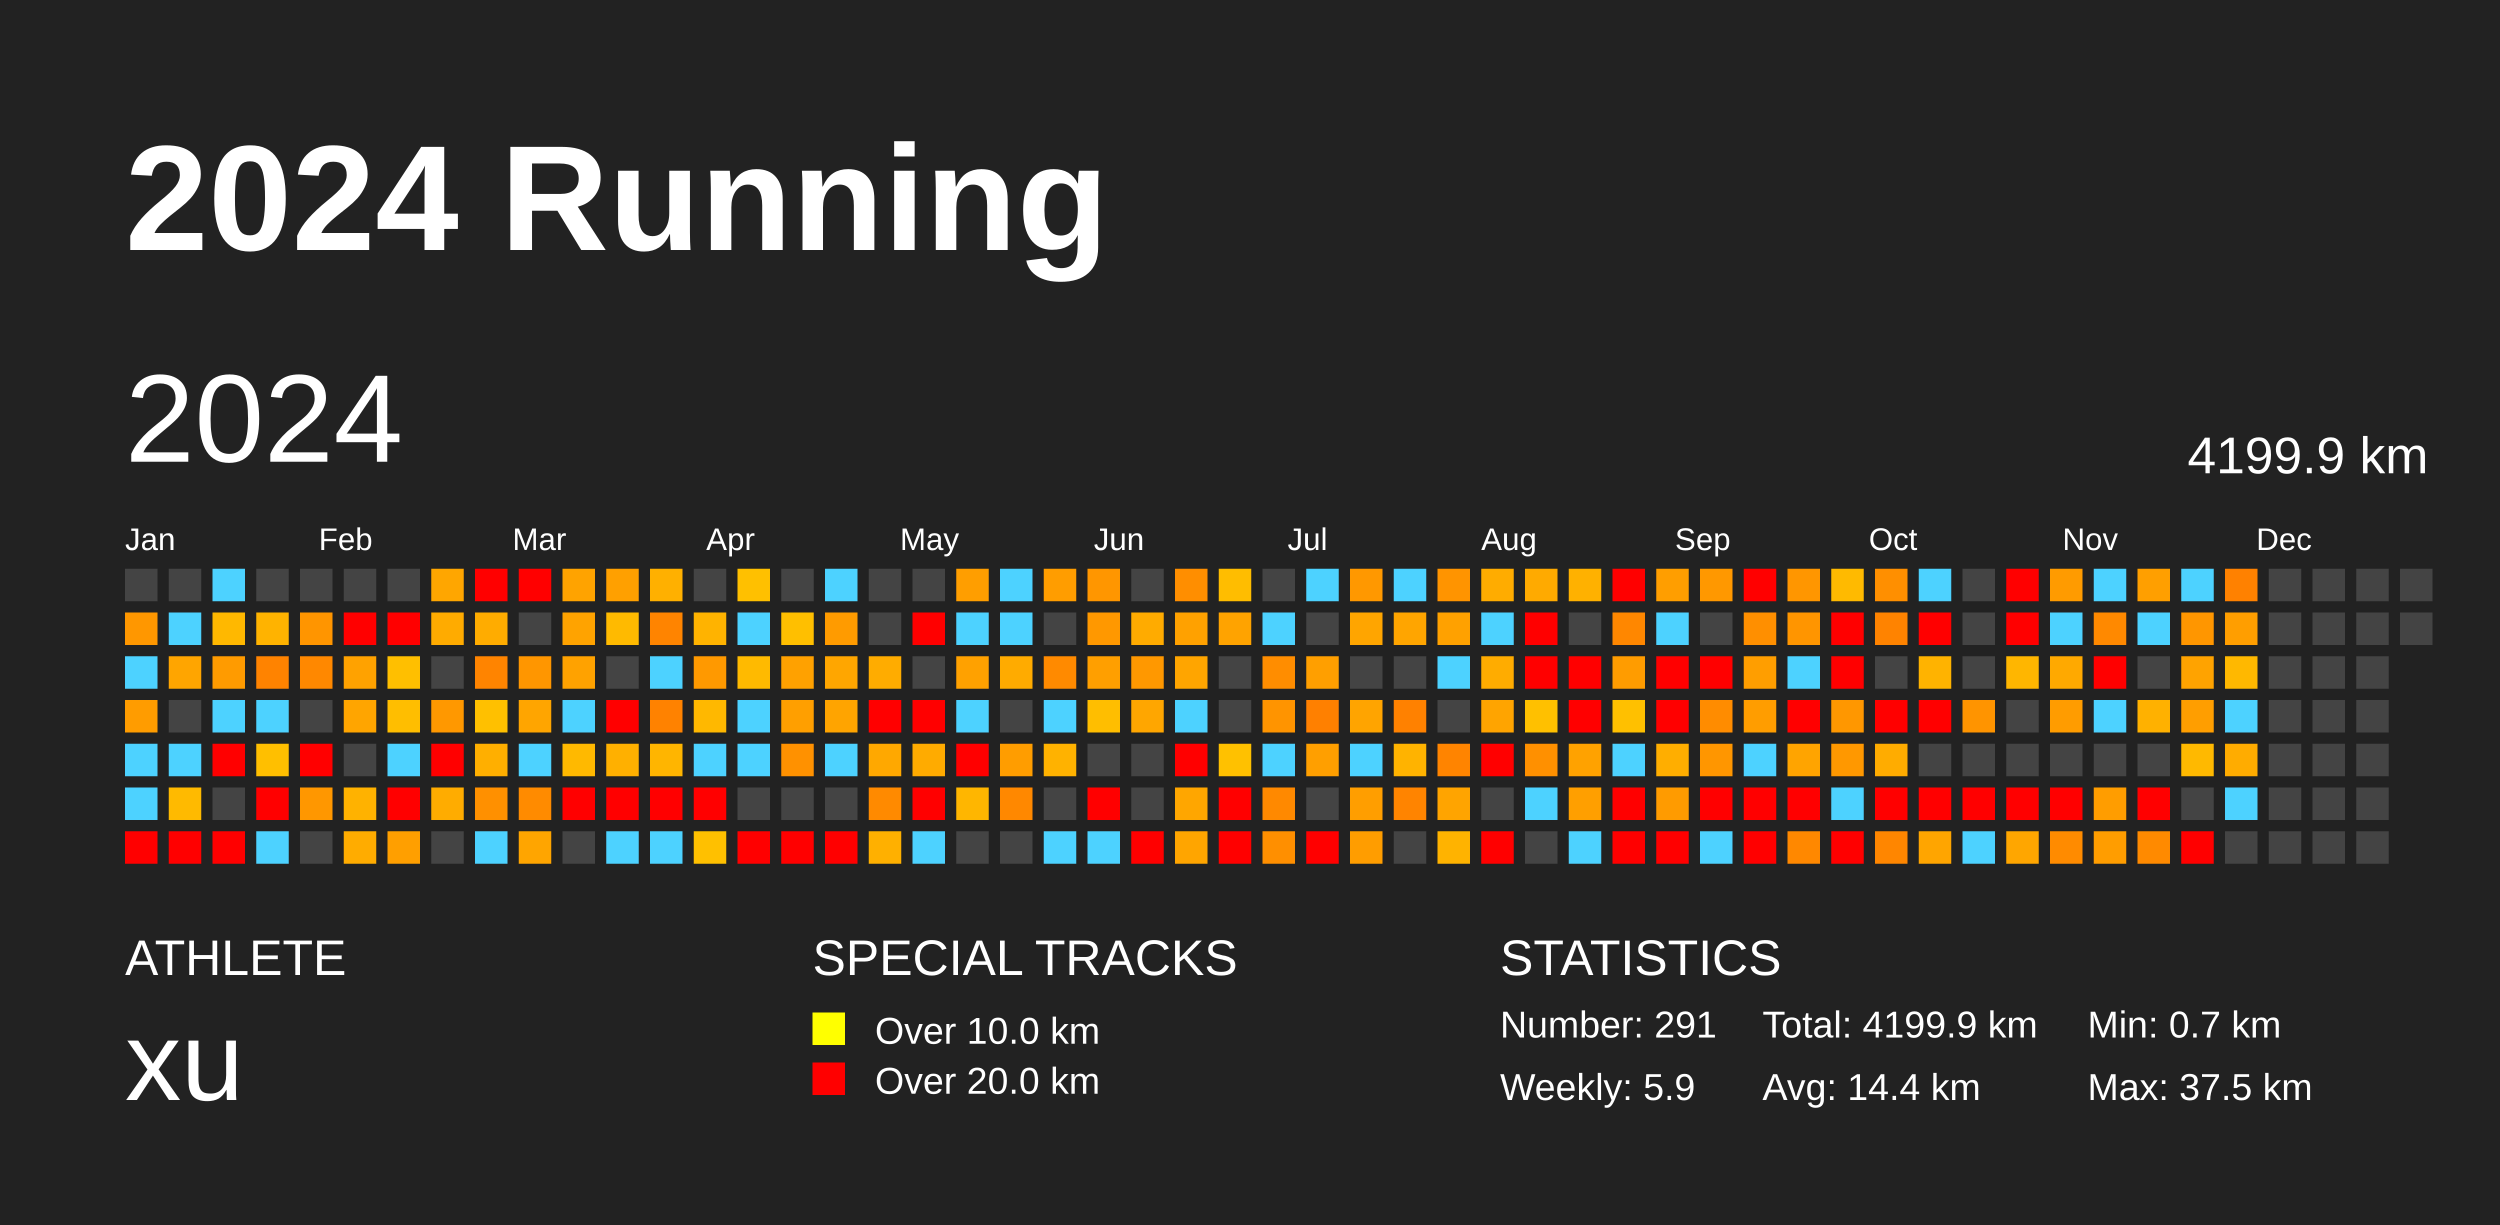
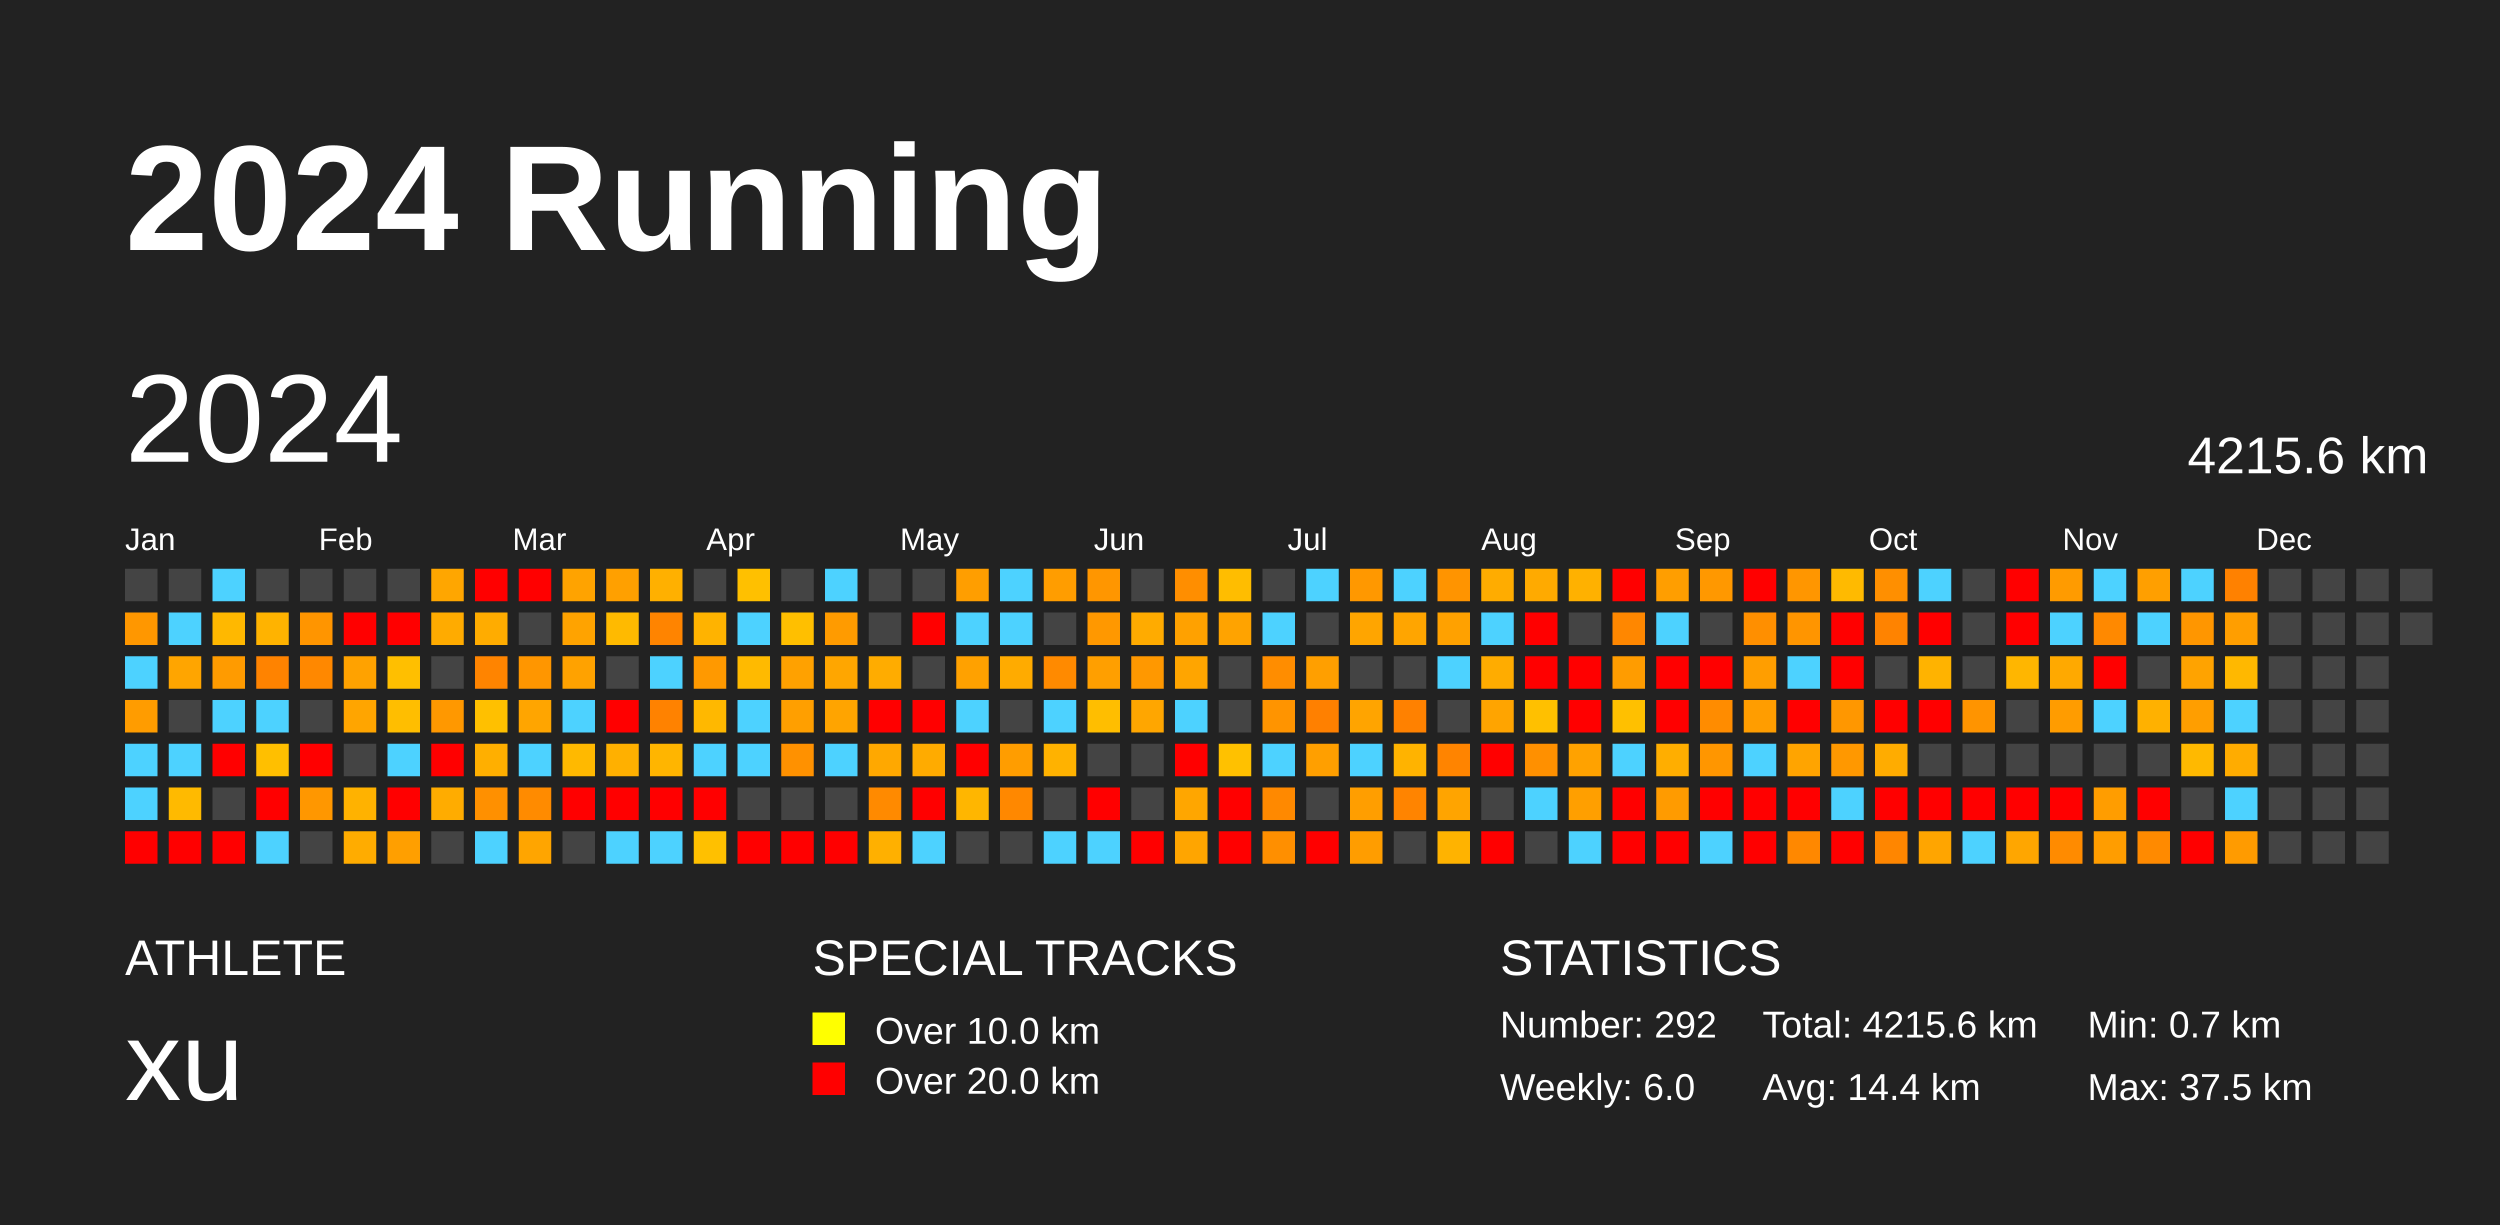
<svg xmlns="http://www.w3.org/2000/svg" baseProfile="full" height="98mm" version="1.1" viewBox="0,0,200,98" width="200mm">
  <defs />
  <rect fill="#222222" height="98" width="200" x="0" y="0" />
  <text fill="#FFFFFF" style="font-size:12px; font-family:Arial; font-weight:bold;" x="10" y="20">2024 Running</text>
  <text fill="#FFFFFF" style="font-size:4px; font-family:Arial" x="10" y="78">ATHLETE</text>
  <text fill="#FFFFFF" style="font-size:9px; font-family:Arial" x="10" y="88">xu</text>
  <text fill="#FFFFFF" style="font-size:4px; font-family:Arial" x="65" y="78">SPECIAL TRACKS</text>
  <rect fill="yellow" height="2.6" width="2.6" x="65" y="81" />
  <text fill="#FFFFFF" style="font-size:3px; font-family:Arial" x="70" y="83.5">Over 10.0 km</text>
  <rect fill="red" height="2.6" width="2.6" x="65" y="85" />
  <text fill="#FFFFFF" style="font-size:3px; font-family:Arial" x="70" y="87.5">Over 20.0 km</text>
  <text fill="#FFFFFF" style="font-size:4px; font-family:Arial" x="120" y="78">STATISTICS</text>
-   <text fill="#FFFFFF" style="font-size:3px; font-family:Arial" x="120" y="83">Number: 291</text>
-   <text fill="#FFFFFF" style="font-size:3px; font-family:Arial" x="120" y="88">Weekly: 5.9</text>
-   <text fill="#FFFFFF" style="font-size:3px; font-family:Arial" x="141" y="83">Total: 4199.9 km</text>
+   <text fill="#FFFFFF" style="font-size:3px; font-family:Arial" x="120" y="83">Number: 292</text>
+   <text fill="#FFFFFF" style="font-size:3px; font-family:Arial" x="120" y="88">Weekly: 6.0</text>
+   <text fill="#FFFFFF" style="font-size:3px; font-family:Arial" x="141" y="83">Total: 4215.6 km</text>
  <text fill="#FFFFFF" style="font-size:3px; font-family:Arial" x="141" y="88">Avg: 14.4 km</text>
  <text fill="#FFFFFF" style="font-size:3px; font-family:Arial" x="167" y="83">Min: 0.7 km</text>
  <text fill="#FFFFFF" style="font-size:3px; font-family:Arial" x="167" y="88">Max: 37.5 km</text>
  <text dominant-baseline="hanging" fill="#FFFFFF" style="font-size:10.0px; font-family:Arial;" x="10" y="30">2024</text>
-   <text dominant-baseline="hanging" fill="#FFFFFF" style="font-size:4.125px; font-family:Arial;" x="175" y="35">4199.9 km</text>
+   <text dominant-baseline="hanging" fill="#FFFFFF" style="font-size:4.125px; font-family:Arial;" x="175" y="35">4215.6 km</text>
  <text fill="#FFFFFF" style="font-size:2.5px; font-family:Arial" x="10.0" y="44">Jan</text>
  <text fill="#FFFFFF" style="font-size:2.5px; font-family:Arial" x="25.5" y="44">Feb</text>
  <text fill="#FFFFFF" style="font-size:2.5px; font-family:Arial" x="41.0" y="44">Mar</text>
  <text fill="#FFFFFF" style="font-size:2.5px; font-family:Arial" x="56.5" y="44">Apr</text>
  <text fill="#FFFFFF" style="font-size:2.5px; font-family:Arial" x="72.0" y="44">May</text>
  <text fill="#FFFFFF" style="font-size:2.5px; font-family:Arial" x="87.5" y="44">Jun</text>
  <text fill="#FFFFFF" style="font-size:2.5px; font-family:Arial" x="103.0" y="44">Jul</text>
  <text fill="#FFFFFF" style="font-size:2.5px; font-family:Arial" x="118.5" y="44">Aug</text>
  <text fill="#FFFFFF" style="font-size:2.5px; font-family:Arial" x="134.0" y="44">Sep</text>
  <text fill="#FFFFFF" style="font-size:2.5px; font-family:Arial" x="149.5" y="44">Oct</text>
  <text fill="#FFFFFF" style="font-size:2.5px; font-family:Arial" x="165.0" y="44">Nov</text>
  <text fill="#FFFFFF" style="font-size:2.5px; font-family:Arial" x="180.5" y="44">Dec</text>
  <rect fill="#444444" height="2.6" width="2.6" x="10.0" y="45.5" />
  <rect fill="#ff9700" height="2.6" width="2.6" x="10.0" y="49.0" />
  <rect fill="#4dd2ff" height="2.6" width="2.6" x="10.0" y="52.5" />
  <rect fill="#ff9c00" height="2.6" width="2.6" x="10.0" y="56.0" />
  <rect fill="#4dd2ff" height="2.6" width="2.6" x="10.0" y="59.5" />
  <rect fill="#4dd2ff" height="2.6" width="2.6" x="10.0" y="63.0" />
  <rect fill="red" height="2.6" width="2.6" x="10.0" y="66.5" />
  <rect fill="#444444" height="2.6" width="2.6" x="13.5" y="45.5" />
  <rect fill="#4dd2ff" height="2.6" width="2.6" x="13.5" y="49.0" />
  <rect fill="#ffa500" height="2.6" width="2.6" x="13.5" y="52.5" />
  <rect fill="#444444" height="2.6" width="2.6" x="13.5" y="56.0" />
  <rect fill="#4dd2ff" height="2.6" width="2.6" x="13.5" y="59.5" />
  <rect fill="#ffba00" height="2.6" width="2.6" x="13.5" y="63.0" />
  <rect fill="red" height="2.6" width="2.6" x="13.5" y="66.5" />
  <rect fill="#4dd2ff" height="2.6" width="2.6" x="17.0" y="45.5" />
  <rect fill="#ffb800" height="2.6" width="2.6" x="17.0" y="49.0" />
  <rect fill="#ff9b00" height="2.6" width="2.6" x="17.0" y="52.5" />
  <rect fill="#4dd2ff" height="2.6" width="2.6" x="17.0" y="56.0" />
  <rect fill="red" height="2.6" width="2.6" x="17.0" y="59.5" />
  <rect fill="#444444" height="2.6" width="2.6" x="17.0" y="63.0" />
  <rect fill="red" height="2.6" width="2.6" x="17.0" y="66.5" />
  <rect fill="#444444" height="2.6" width="2.6" x="20.5" y="45.5" />
  <rect fill="#ffb300" height="2.6" width="2.6" x="20.5" y="49.0" />
  <rect fill="#ff8300" height="2.6" width="2.6" x="20.5" y="52.5" />
  <rect fill="#4dd2ff" height="2.6" width="2.6" x="20.5" y="56.0" />
  <rect fill="#ffbf00" height="2.6" width="2.6" x="20.5" y="59.5" />
  <rect fill="red" height="2.6" width="2.6" x="20.5" y="63.0" />
  <rect fill="#4dd2ff" height="2.6" width="2.6" x="20.5" y="66.5" />
  <rect fill="#444444" height="2.6" width="2.6" x="24.0" y="45.5" />
  <rect fill="#ff9500" height="2.6" width="2.6" x="24.0" y="49.0" />
  <rect fill="#ff8800" height="2.6" width="2.6" x="24.0" y="52.5" />
  <rect fill="#444444" height="2.6" width="2.6" x="24.0" y="56.0" />
  <rect fill="red" height="2.6" width="2.6" x="24.0" y="59.5" />
  <rect fill="#ff9700" height="2.6" width="2.6" x="24.0" y="63.0" />
  <rect fill="#444444" height="2.6" width="2.6" x="24.0" y="66.5" />
  <rect fill="#444444" height="2.6" width="2.6" x="27.5" y="45.5" />
  <rect fill="red" height="2.6" width="2.6" x="27.5" y="49.0" />
  <rect fill="#ffa200" height="2.6" width="2.6" x="27.5" y="52.5" />
  <rect fill="#ffa500" height="2.6" width="2.6" x="27.5" y="56.0" />
  <rect fill="#444444" height="2.6" width="2.6" x="27.5" y="59.5" />
  <rect fill="#ffb200" height="2.6" width="2.6" x="27.5" y="63.0" />
  <rect fill="#ffac00" height="2.6" width="2.6" x="27.5" y="66.5" />
  <rect fill="#444444" height="2.6" width="2.6" x="31.0" y="45.5" />
  <rect fill="red" height="2.6" width="2.6" x="31.0" y="49.0" />
  <rect fill="#ffbf00" height="2.6" width="2.6" x="31.0" y="52.5" />
  <rect fill="#ffbe00" height="2.6" width="2.6" x="31.0" y="56.0" />
  <rect fill="#4dd2ff" height="2.6" width="2.6" x="31.0" y="59.5" />
  <rect fill="red" height="2.6" width="2.6" x="31.0" y="63.0" />
  <rect fill="#ff9f00" height="2.6" width="2.6" x="31.0" y="66.5" />
  <rect fill="#ffa600" height="2.6" width="2.6" x="34.5" y="45.5" />
  <rect fill="#ffab00" height="2.6" width="2.6" x="34.5" y="49.0" />
  <rect fill="#444444" height="2.6" width="2.6" x="34.5" y="52.5" />
  <rect fill="#ff9800" height="2.6" width="2.6" x="34.5" y="56.0" />
  <rect fill="red" height="2.6" width="2.6" x="34.5" y="59.5" />
  <rect fill="#ffac00" height="2.6" width="2.6" x="34.5" y="63.0" />
  <rect fill="#444444" height="2.6" width="2.6" x="34.5" y="66.5" />
  <rect fill="red" height="2.6" width="2.6" x="38.0" y="45.5" />
  <rect fill="#ffac00" height="2.6" width="2.6" x="38.0" y="49.0" />
  <rect fill="#ff8400" height="2.6" width="2.6" x="38.0" y="52.5" />
  <rect fill="#ffc000" height="2.6" width="2.6" x="38.0" y="56.0" />
  <rect fill="#ffaf00" height="2.6" width="2.6" x="38.0" y="59.5" />
  <rect fill="#ff9000" height="2.6" width="2.6" x="38.0" y="63.0" />
  <rect fill="#4dd2ff" height="2.6" width="2.6" x="38.0" y="66.5" />
  <rect fill="red" height="2.6" width="2.6" x="41.5" y="45.5" />
  <rect fill="#444444" height="2.6" width="2.6" x="41.5" y="49.0" />
  <rect fill="#ff9600" height="2.6" width="2.6" x="41.5" y="52.5" />
  <rect fill="#ffa500" height="2.6" width="2.6" x="41.5" y="56.0" />
  <rect fill="#4dd2ff" height="2.6" width="2.6" x="41.5" y="59.5" />
  <rect fill="#ff8b00" height="2.6" width="2.6" x="41.5" y="63.0" />
  <rect fill="#ffa500" height="2.6" width="2.6" x="41.5" y="66.5" />
  <rect fill="#ffa300" height="2.6" width="2.6" x="45.0" y="45.5" />
  <rect fill="#ffa300" height="2.6" width="2.6" x="45.0" y="49.0" />
  <rect fill="#ffa200" height="2.6" width="2.6" x="45.0" y="52.5" />
  <rect fill="#4dd2ff" height="2.6" width="2.6" x="45.0" y="56.0" />
  <rect fill="#ffb900" height="2.6" width="2.6" x="45.0" y="59.5" />
  <rect fill="red" height="2.6" width="2.6" x="45.0" y="63.0" />
  <rect fill="#444444" height="2.6" width="2.6" x="45.0" y="66.5" />
  <rect fill="#ffa000" height="2.6" width="2.6" x="48.5" y="45.5" />
  <rect fill="#ffba00" height="2.6" width="2.6" x="48.5" y="49.0" />
  <rect fill="#444444" height="2.6" width="2.6" x="48.5" y="52.5" />
  <rect fill="red" height="2.6" width="2.6" x="48.5" y="56.0" />
  <rect fill="#ffb000" height="2.6" width="2.6" x="48.5" y="59.5" />
  <rect fill="red" height="2.6" width="2.6" x="48.5" y="63.0" />
  <rect fill="#4dd2ff" height="2.6" width="2.6" x="48.5" y="66.5" />
  <rect fill="#ffb000" height="2.6" width="2.6" x="52.0" y="45.5" />
  <rect fill="#ff8400" height="2.6" width="2.6" x="52.0" y="49.0" />
  <rect fill="#4dd2ff" height="2.6" width="2.6" x="52.0" y="52.5" />
  <rect fill="#ff8200" height="2.6" width="2.6" x="52.0" y="56.0" />
  <rect fill="#ffb500" height="2.6" width="2.6" x="52.0" y="59.5" />
  <rect fill="red" height="2.6" width="2.6" x="52.0" y="63.0" />
  <rect fill="#4dd2ff" height="2.6" width="2.6" x="52.0" y="66.5" />
  <rect fill="#444444" height="2.6" width="2.6" x="55.5" y="45.5" />
  <rect fill="#ffb300" height="2.6" width="2.6" x="55.5" y="49.0" />
  <rect fill="#ff9900" height="2.6" width="2.6" x="55.5" y="52.5" />
  <rect fill="#ffb800" height="2.6" width="2.6" x="55.5" y="56.0" />
  <rect fill="#4dd2ff" height="2.6" width="2.6" x="55.5" y="59.5" />
  <rect fill="red" height="2.6" width="2.6" x="55.5" y="63.0" />
  <rect fill="#ffc000" height="2.6" width="2.6" x="55.5" y="66.5" />
  <rect fill="#ffc000" height="2.6" width="2.6" x="59.0" y="45.5" />
  <rect fill="#4dd2ff" height="2.6" width="2.6" x="59.0" y="49.0" />
  <rect fill="#ffba00" height="2.6" width="2.6" x="59.0" y="52.5" />
  <rect fill="#4dd2ff" height="2.6" width="2.6" x="59.0" y="56.0" />
  <rect fill="#4dd2ff" height="2.6" width="2.6" x="59.0" y="59.5" />
  <rect fill="#444444" height="2.6" width="2.6" x="59.0" y="63.0" />
  <rect fill="red" height="2.6" width="2.6" x="59.0" y="66.5" />
  <rect fill="#444444" height="2.6" width="2.6" x="62.5" y="45.5" />
  <rect fill="#ffbf00" height="2.6" width="2.6" x="62.5" y="49.0" />
  <rect fill="#ffa100" height="2.6" width="2.6" x="62.5" y="52.5" />
  <rect fill="#ff9f00" height="2.6" width="2.6" x="62.5" y="56.0" />
  <rect fill="#ff9100" height="2.6" width="2.6" x="62.5" y="59.5" />
  <rect fill="#444444" height="2.6" width="2.6" x="62.5" y="63.0" />
  <rect fill="red" height="2.6" width="2.6" x="62.5" y="66.5" />
  <rect fill="#4dd2ff" height="2.6" width="2.6" x="66.0" y="45.5" />
  <rect fill="#ff9b00" height="2.6" width="2.6" x="66.0" y="49.0" />
  <rect fill="#ffa600" height="2.6" width="2.6" x="66.0" y="52.5" />
  <rect fill="#ffa400" height="2.6" width="2.6" x="66.0" y="56.0" />
  <rect fill="#4dd2ff" height="2.6" width="2.6" x="66.0" y="59.5" />
  <rect fill="#444444" height="2.6" width="2.6" x="66.0" y="63.0" />
  <rect fill="red" height="2.6" width="2.6" x="66.0" y="66.5" />
  <rect fill="#444444" height="2.6" width="2.6" x="69.5" y="45.5" />
  <rect fill="#444444" height="2.6" width="2.6" x="69.5" y="49.0" />
  <rect fill="#ffac00" height="2.6" width="2.6" x="69.5" y="52.5" />
  <rect fill="red" height="2.6" width="2.6" x="69.5" y="56.0" />
  <rect fill="#ffa800" height="2.6" width="2.6" x="69.5" y="59.5" />
  <rect fill="#ff8a00" height="2.6" width="2.6" x="69.5" y="63.0" />
  <rect fill="#ffb000" height="2.6" width="2.6" x="69.5" y="66.5" />
  <rect fill="#444444" height="2.6" width="2.6" x="73.0" y="45.5" />
  <rect fill="red" height="2.6" width="2.6" x="73.0" y="49.0" />
  <rect fill="#444444" height="2.6" width="2.6" x="73.0" y="52.5" />
  <rect fill="red" height="2.6" width="2.6" x="73.0" y="56.0" />
  <rect fill="#ffab00" height="2.6" width="2.6" x="73.0" y="59.5" />
  <rect fill="red" height="2.6" width="2.6" x="73.0" y="63.0" />
  <rect fill="#4dd2ff" height="2.6" width="2.6" x="73.0" y="66.5" />
  <rect fill="#ff9e00" height="2.6" width="2.6" x="76.5" y="45.5" />
  <rect fill="#4dd2ff" height="2.6" width="2.6" x="76.5" y="49.0" />
  <rect fill="#ffa100" height="2.6" width="2.6" x="76.5" y="52.5" />
  <rect fill="#4dd2ff" height="2.6" width="2.6" x="76.5" y="56.0" />
  <rect fill="red" height="2.6" width="2.6" x="76.5" y="59.5" />
  <rect fill="#ffb600" height="2.6" width="2.6" x="76.5" y="63.0" />
  <rect fill="#444444" height="2.6" width="2.6" x="76.5" y="66.5" />
  <rect fill="#4dd2ff" height="2.6" width="2.6" x="80.0" y="45.5" />
  <rect fill="#4dd2ff" height="2.6" width="2.6" x="80.0" y="49.0" />
  <rect fill="#ffab00" height="2.6" width="2.6" x="80.0" y="52.5" />
  <rect fill="#444444" height="2.6" width="2.6" x="80.0" y="56.0" />
  <rect fill="#ff9d00" height="2.6" width="2.6" x="80.0" y="59.5" />
  <rect fill="#ff8800" height="2.6" width="2.6" x="80.0" y="63.0" />
  <rect fill="#444444" height="2.6" width="2.6" x="80.0" y="66.5" />
  <rect fill="#ff9d00" height="2.6" width="2.6" x="83.5" y="45.5" />
  <rect fill="#444444" height="2.6" width="2.6" x="83.5" y="49.0" />
  <rect fill="#ff8a00" height="2.6" width="2.6" x="83.5" y="52.5" />
  <rect fill="#4dd2ff" height="2.6" width="2.6" x="83.5" y="56.0" />
  <rect fill="#ffb200" height="2.6" width="2.6" x="83.5" y="59.5" />
  <rect fill="#444444" height="2.6" width="2.6" x="83.5" y="63.0" />
  <rect fill="#4dd2ff" height="2.6" width="2.6" x="83.5" y="66.5" />
  <rect fill="#ff9600" height="2.6" width="2.6" x="87.0" y="45.5" />
  <rect fill="#ff9800" height="2.6" width="2.6" x="87.0" y="49.0" />
  <rect fill="#ff9f00" height="2.6" width="2.6" x="87.0" y="52.5" />
  <rect fill="#ffbe00" height="2.6" width="2.6" x="87.0" y="56.0" />
  <rect fill="#444444" height="2.6" width="2.6" x="87.0" y="59.5" />
  <rect fill="red" height="2.6" width="2.6" x="87.0" y="63.0" />
  <rect fill="#4dd2ff" height="2.6" width="2.6" x="87.0" y="66.5" />
  <rect fill="#444444" height="2.6" width="2.6" x="90.5" y="45.5" />
  <rect fill="#ffab00" height="2.6" width="2.6" x="90.5" y="49.0" />
  <rect fill="#ff9800" height="2.6" width="2.6" x="90.5" y="52.5" />
  <rect fill="#ffa600" height="2.6" width="2.6" x="90.5" y="56.0" />
  <rect fill="#444444" height="2.6" width="2.6" x="90.5" y="59.5" />
  <rect fill="#444444" height="2.6" width="2.6" x="90.5" y="63.0" />
  <rect fill="red" height="2.6" width="2.6" x="90.5" y="66.5" />
  <rect fill="#ff8e00" height="2.6" width="2.6" x="94.0" y="45.5" />
  <rect fill="#ffa100" height="2.6" width="2.6" x="94.0" y="49.0" />
  <rect fill="#ffa500" height="2.6" width="2.6" x="94.0" y="52.5" />
  <rect fill="#4dd2ff" height="2.6" width="2.6" x="94.0" y="56.0" />
  <rect fill="red" height="2.6" width="2.6" x="94.0" y="59.5" />
  <rect fill="#ffa600" height="2.6" width="2.6" x="94.0" y="63.0" />
  <rect fill="#ffa500" height="2.6" width="2.6" x="94.0" y="66.5" />
  <rect fill="#ffbd00" height="2.6" width="2.6" x="97.5" y="45.5" />
  <rect fill="#ffa300" height="2.6" width="2.6" x="97.5" y="49.0" />
  <rect fill="#444444" height="2.6" width="2.6" x="97.5" y="52.5" />
  <rect fill="#444444" height="2.6" width="2.6" x="97.5" y="56.0" />
  <rect fill="#ffc100" height="2.6" width="2.6" x="97.5" y="59.5" />
  <rect fill="red" height="2.6" width="2.6" x="97.5" y="63.0" />
  <rect fill="red" height="2.6" width="2.6" x="97.5" y="66.5" />
  <rect fill="#444444" height="2.6" width="2.6" x="101.0" y="45.5" />
  <rect fill="#4dd2ff" height="2.6" width="2.6" x="101.0" y="49.0" />
  <rect fill="#ff8d00" height="2.6" width="2.6" x="101.0" y="52.5" />
  <rect fill="#ff9400" height="2.6" width="2.6" x="101.0" y="56.0" />
  <rect fill="#4dd2ff" height="2.6" width="2.6" x="101.0" y="59.5" />
  <rect fill="#ff8900" height="2.6" width="2.6" x="101.0" y="63.0" />
  <rect fill="#ff8f00" height="2.6" width="2.6" x="101.0" y="66.5" />
  <rect fill="#4dd2ff" height="2.6" width="2.6" x="104.5" y="45.5" />
  <rect fill="#444444" height="2.6" width="2.6" x="104.5" y="49.0" />
  <rect fill="#ff9f00" height="2.6" width="2.6" x="104.5" y="52.5" />
  <rect fill="#ff8000" height="2.6" width="2.6" x="104.5" y="56.0" />
  <rect fill="#ff9f00" height="2.6" width="2.6" x="104.5" y="59.5" />
  <rect fill="#444444" height="2.6" width="2.6" x="104.5" y="63.0" />
  <rect fill="red" height="2.6" width="2.6" x="104.5" y="66.5" />
  <rect fill="#ff9800" height="2.6" width="2.6" x="108.0" y="45.5" />
  <rect fill="#ffa500" height="2.6" width="2.6" x="108.0" y="49.0" />
  <rect fill="#444444" height="2.6" width="2.6" x="108.0" y="52.5" />
  <rect fill="#ffa400" height="2.6" width="2.6" x="108.0" y="56.0" />
  <rect fill="#4dd2ff" height="2.6" width="2.6" x="108.0" y="59.5" />
  <rect fill="#ff9e00" height="2.6" width="2.6" x="108.0" y="63.0" />
  <rect fill="#ff9d00" height="2.6" width="2.6" x="108.0" y="66.5" />
  <rect fill="#4dd2ff" height="2.6" width="2.6" x="111.5" y="45.5" />
  <rect fill="#ffa500" height="2.6" width="2.6" x="111.5" y="49.0" />
  <rect fill="#444444" height="2.6" width="2.6" x="111.5" y="52.5" />
  <rect fill="#ff8100" height="2.6" width="2.6" x="111.5" y="56.0" />
  <rect fill="#ffb300" height="2.6" width="2.6" x="111.5" y="59.5" />
  <rect fill="#ff8400" height="2.6" width="2.6" x="111.5" y="63.0" />
  <rect fill="#444444" height="2.6" width="2.6" x="111.5" y="66.5" />
  <rect fill="#ff9400" height="2.6" width="2.6" x="115.0" y="45.5" />
  <rect fill="#ffa100" height="2.6" width="2.6" x="115.0" y="49.0" />
  <rect fill="#4dd2ff" height="2.6" width="2.6" x="115.0" y="52.5" />
  <rect fill="#444444" height="2.6" width="2.6" x="115.0" y="56.0" />
  <rect fill="#ff8400" height="2.6" width="2.6" x="115.0" y="59.5" />
  <rect fill="#ffa400" height="2.6" width="2.6" x="115.0" y="63.0" />
  <rect fill="#ffb300" height="2.6" width="2.6" x="115.0" y="66.5" />
  <rect fill="#ffac00" height="2.6" width="2.6" x="118.5" y="45.5" />
  <rect fill="#4dd2ff" height="2.6" width="2.6" x="118.5" y="49.0" />
  <rect fill="#ffac00" height="2.6" width="2.6" x="118.5" y="52.5" />
  <rect fill="#ffa400" height="2.6" width="2.6" x="118.5" y="56.0" />
  <rect fill="red" height="2.6" width="2.6" x="118.5" y="59.5" />
  <rect fill="#444444" height="2.6" width="2.6" x="118.5" y="63.0" />
  <rect fill="red" height="2.6" width="2.6" x="118.5" y="66.5" />
  <rect fill="#ffaa00" height="2.6" width="2.6" x="122.0" y="45.5" />
  <rect fill="red" height="2.6" width="2.6" x="122.0" y="49.0" />
  <rect fill="red" height="2.6" width="2.6" x="122.0" y="52.5" />
  <rect fill="#ffc000" height="2.6" width="2.6" x="122.0" y="56.0" />
  <rect fill="#ff9000" height="2.6" width="2.6" x="122.0" y="59.5" />
  <rect fill="#4dd2ff" height="2.6" width="2.6" x="122.0" y="63.0" />
  <rect fill="#444444" height="2.6" width="2.6" x="122.0" y="66.5" />
  <rect fill="#ffb100" height="2.6" width="2.6" x="125.5" y="45.5" />
  <rect fill="#444444" height="2.6" width="2.6" x="125.5" y="49.0" />
  <rect fill="red" height="2.6" width="2.6" x="125.5" y="52.5" />
  <rect fill="red" height="2.6" width="2.6" x="125.5" y="56.0" />
  <rect fill="#ffa200" height="2.6" width="2.6" x="125.5" y="59.5" />
  <rect fill="#ff9f00" height="2.6" width="2.6" x="125.5" y="63.0" />
  <rect fill="#4dd2ff" height="2.6" width="2.6" x="125.5" y="66.5" />
  <rect fill="red" height="2.6" width="2.6" x="129.0" y="45.5" />
  <rect fill="#ff8700" height="2.6" width="2.6" x="129.0" y="49.0" />
  <rect fill="#ff9c00" height="2.6" width="2.6" x="129.0" y="52.5" />
  <rect fill="#ffc000" height="2.6" width="2.6" x="129.0" y="56.0" />
  <rect fill="#4dd2ff" height="2.6" width="2.6" x="129.0" y="59.5" />
  <rect fill="red" height="2.6" width="2.6" x="129.0" y="63.0" />
  <rect fill="red" height="2.6" width="2.6" x="129.0" y="66.5" />
  <rect fill="#ff9e00" height="2.6" width="2.6" x="132.5" y="45.5" />
  <rect fill="#4dd2ff" height="2.6" width="2.6" x="132.5" y="49.0" />
  <rect fill="red" height="2.6" width="2.6" x="132.5" y="52.5" />
  <rect fill="red" height="2.6" width="2.6" x="132.5" y="56.0" />
  <rect fill="#ffae00" height="2.6" width="2.6" x="132.5" y="59.5" />
  <rect fill="#ff9b00" height="2.6" width="2.6" x="132.5" y="63.0" />
  <rect fill="red" height="2.6" width="2.6" x="132.5" y="66.5" />
  <rect fill="#ff9800" height="2.6" width="2.6" x="136.0" y="45.5" />
  <rect fill="#444444" height="2.6" width="2.6" x="136.0" y="49.0" />
  <rect fill="red" height="2.6" width="2.6" x="136.0" y="52.5" />
  <rect fill="#ff8c00" height="2.6" width="2.6" x="136.0" y="56.0" />
  <rect fill="#ff9600" height="2.6" width="2.6" x="136.0" y="59.5" />
  <rect fill="red" height="2.6" width="2.6" x="136.0" y="63.0" />
  <rect fill="#4dd2ff" height="2.6" width="2.6" x="136.0" y="66.5" />
  <rect fill="red" height="2.6" width="2.6" x="139.5" y="45.5" />
  <rect fill="#ff8f00" height="2.6" width="2.6" x="139.5" y="49.0" />
  <rect fill="#ff9e00" height="2.6" width="2.6" x="139.5" y="52.5" />
  <rect fill="#ff9d00" height="2.6" width="2.6" x="139.5" y="56.0" />
  <rect fill="#4dd2ff" height="2.6" width="2.6" x="139.5" y="59.5" />
  <rect fill="red" height="2.6" width="2.6" x="139.5" y="63.0" />
  <rect fill="red" height="2.6" width="2.6" x="139.5" y="66.5" />
  <rect fill="#ff9600" height="2.6" width="2.6" x="143.0" y="45.5" />
  <rect fill="#ff9500" height="2.6" width="2.6" x="143.0" y="49.0" />
  <rect fill="#4dd2ff" height="2.6" width="2.6" x="143.0" y="52.5" />
  <rect fill="red" height="2.6" width="2.6" x="143.0" y="56.0" />
  <rect fill="#ffa400" height="2.6" width="2.6" x="143.0" y="59.5" />
  <rect fill="red" height="2.6" width="2.6" x="143.0" y="63.0" />
  <rect fill="#ff8800" height="2.6" width="2.6" x="143.0" y="66.5" />
  <rect fill="#ffba00" height="2.6" width="2.6" x="146.5" y="45.5" />
  <rect fill="red" height="2.6" width="2.6" x="146.5" y="49.0" />
  <rect fill="red" height="2.6" width="2.6" x="146.5" y="52.5" />
  <rect fill="#ff9700" height="2.6" width="2.6" x="146.5" y="56.0" />
  <rect fill="#ff9800" height="2.6" width="2.6" x="146.5" y="59.5" />
  <rect fill="#4dd2ff" height="2.6" width="2.6" x="146.5" y="63.0" />
  <rect fill="red" height="2.6" width="2.6" x="146.5" y="66.5" />
  <rect fill="#ff8f00" height="2.6" width="2.6" x="150.0" y="45.5" />
  <rect fill="#ff8300" height="2.6" width="2.6" x="150.0" y="49.0" />
  <rect fill="#444444" height="2.6" width="2.6" x="150.0" y="52.5" />
  <rect fill="red" height="2.6" width="2.6" x="150.0" y="56.0" />
  <rect fill="#ffac00" height="2.6" width="2.6" x="150.0" y="59.5" />
  <rect fill="red" height="2.6" width="2.6" x="150.0" y="63.0" />
  <rect fill="#ff8600" height="2.6" width="2.6" x="150.0" y="66.5" />
  <rect fill="#4dd2ff" height="2.6" width="2.6" x="153.5" y="45.5" />
  <rect fill="red" height="2.6" width="2.6" x="153.5" y="49.0" />
  <rect fill="#ffb300" height="2.6" width="2.6" x="153.5" y="52.5" />
  <rect fill="red" height="2.6" width="2.6" x="153.5" y="56.0" />
  <rect fill="#444444" height="2.6" width="2.6" x="153.5" y="59.5" />
  <rect fill="red" height="2.6" width="2.6" x="153.5" y="63.0" />
  <rect fill="#ffa500" height="2.6" width="2.6" x="153.5" y="66.5" />
  <rect fill="#444444" height="2.6" width="2.6" x="157.0" y="45.5" />
  <rect fill="#444444" height="2.6" width="2.6" x="157.0" y="49.0" />
  <rect fill="#444444" height="2.6" width="2.6" x="157.0" y="52.5" />
  <rect fill="#ff9400" height="2.6" width="2.6" x="157.0" y="56.0" />
  <rect fill="#444444" height="2.6" width="2.6" x="157.0" y="59.5" />
  <rect fill="red" height="2.6" width="2.6" x="157.0" y="63.0" />
  <rect fill="#4dd2ff" height="2.6" width="2.6" x="157.0" y="66.5" />
  <rect fill="red" height="2.6" width="2.6" x="160.5" y="45.5" />
  <rect fill="red" height="2.6" width="2.6" x="160.5" y="49.0" />
  <rect fill="#ffb600" height="2.6" width="2.6" x="160.5" y="52.5" />
  <rect fill="#444444" height="2.6" width="2.6" x="160.5" y="56.0" />
  <rect fill="#444444" height="2.6" width="2.6" x="160.5" y="59.5" />
  <rect fill="red" height="2.6" width="2.6" x="160.5" y="63.0" />
  <rect fill="#ffa600" height="2.6" width="2.6" x="160.5" y="66.5" />
  <rect fill="#ff9b00" height="2.6" width="2.6" x="164.0" y="45.5" />
  <rect fill="#4dd2ff" height="2.6" width="2.6" x="164.0" y="49.0" />
  <rect fill="#ffa900" height="2.6" width="2.6" x="164.0" y="52.5" />
  <rect fill="#ff9c00" height="2.6" width="2.6" x="164.0" y="56.0" />
  <rect fill="#444444" height="2.6" width="2.6" x="164.0" y="59.5" />
  <rect fill="red" height="2.6" width="2.6" x="164.0" y="63.0" />
  <rect fill="#ff8b00" height="2.6" width="2.6" x="164.0" y="66.5" />
  <rect fill="#4dd2ff" height="2.6" width="2.6" x="167.5" y="45.5" />
  <rect fill="#ff8900" height="2.6" width="2.6" x="167.5" y="49.0" />
  <rect fill="red" height="2.6" width="2.6" x="167.5" y="52.5" />
  <rect fill="#4dd2ff" height="2.6" width="2.6" x="167.5" y="56.0" />
  <rect fill="#444444" height="2.6" width="2.6" x="167.5" y="59.5" />
  <rect fill="#ff9d00" height="2.6" width="2.6" x="167.5" y="63.0" />
  <rect fill="#ff9d00" height="2.6" width="2.6" x="167.5" y="66.5" />
  <rect fill="#ff9f00" height="2.6" width="2.6" x="171.0" y="45.5" />
  <rect fill="#4dd2ff" height="2.6" width="2.6" x="171.0" y="49.0" />
  <rect fill="#444444" height="2.6" width="2.6" x="171.0" y="52.5" />
  <rect fill="#ffb100" height="2.6" width="2.6" x="171.0" y="56.0" />
  <rect fill="#444444" height="2.6" width="2.6" x="171.0" y="59.5" />
  <rect fill="red" height="2.6" width="2.6" x="171.0" y="63.0" />
  <rect fill="#ff8a00" height="2.6" width="2.6" x="171.0" y="66.5" />
  <rect fill="#4dd2ff" height="2.6" width="2.6" x="174.5" y="45.5" />
  <rect fill="#ff9600" height="2.6" width="2.6" x="174.5" y="49.0" />
  <rect fill="#ffa300" height="2.6" width="2.6" x="174.5" y="52.5" />
  <rect fill="#ff9e00" height="2.6" width="2.6" x="174.5" y="56.0" />
  <rect fill="#ffb900" height="2.6" width="2.6" x="174.5" y="59.5" />
  <rect fill="#444444" height="2.6" width="2.6" x="174.5" y="63.0" />
  <rect fill="red" height="2.6" width="2.6" x="174.5" y="66.5" />
  <rect fill="#ff8100" height="2.6" width="2.6" x="178.0" y="45.5" />
  <rect fill="#ff9e00" height="2.6" width="2.6" x="178.0" y="49.0" />
  <rect fill="#ffb800" height="2.6" width="2.6" x="178.0" y="52.5" />
  <rect fill="#4dd2ff" height="2.6" width="2.6" x="178.0" y="56.0" />
  <rect fill="#ffac00" height="2.6" width="2.6" x="178.0" y="59.5" />
  <rect fill="#4dd2ff" height="2.6" width="2.6" x="178.0" y="63.0" />
-   <rect fill="#444444" height="2.6" width="2.6" x="178.0" y="66.5" />
+   <rect fill="#ff9b00" height="2.6" width="2.6" x="178.0" y="66.5" />
  <rect fill="#444444" height="2.6" width="2.6" x="181.5" y="45.5" />
  <rect fill="#444444" height="2.6" width="2.6" x="181.5" y="49.0" />
  <rect fill="#444444" height="2.6" width="2.6" x="181.5" y="52.5" />
  <rect fill="#444444" height="2.6" width="2.6" x="181.5" y="56.0" />
  <rect fill="#444444" height="2.6" width="2.6" x="181.5" y="59.5" />
  <rect fill="#444444" height="2.6" width="2.6" x="181.5" y="63.0" />
  <rect fill="#444444" height="2.6" width="2.6" x="181.5" y="66.5" />
  <rect fill="#444444" height="2.6" width="2.6" x="185.0" y="45.5" />
  <rect fill="#444444" height="2.6" width="2.6" x="185.0" y="49.0" />
  <rect fill="#444444" height="2.6" width="2.6" x="185.0" y="52.5" />
  <rect fill="#444444" height="2.6" width="2.6" x="185.0" y="56.0" />
  <rect fill="#444444" height="2.6" width="2.6" x="185.0" y="59.5" />
  <rect fill="#444444" height="2.6" width="2.6" x="185.0" y="63.0" />
  <rect fill="#444444" height="2.6" width="2.6" x="185.0" y="66.5" />
  <rect fill="#444444" height="2.6" width="2.6" x="188.5" y="45.5" />
  <rect fill="#444444" height="2.6" width="2.6" x="188.5" y="49.0" />
  <rect fill="#444444" height="2.6" width="2.6" x="188.5" y="52.5" />
  <rect fill="#444444" height="2.6" width="2.6" x="188.5" y="56.0" />
  <rect fill="#444444" height="2.6" width="2.6" x="188.5" y="59.5" />
  <rect fill="#444444" height="2.6" width="2.6" x="188.5" y="63.0" />
  <rect fill="#444444" height="2.6" width="2.6" x="188.5" y="66.5" />
  <rect fill="#444444" height="2.6" width="2.6" x="192.0" y="45.5" />
  <rect fill="#444444" height="2.6" width="2.6" x="192.0" y="49.0" />
</svg>
